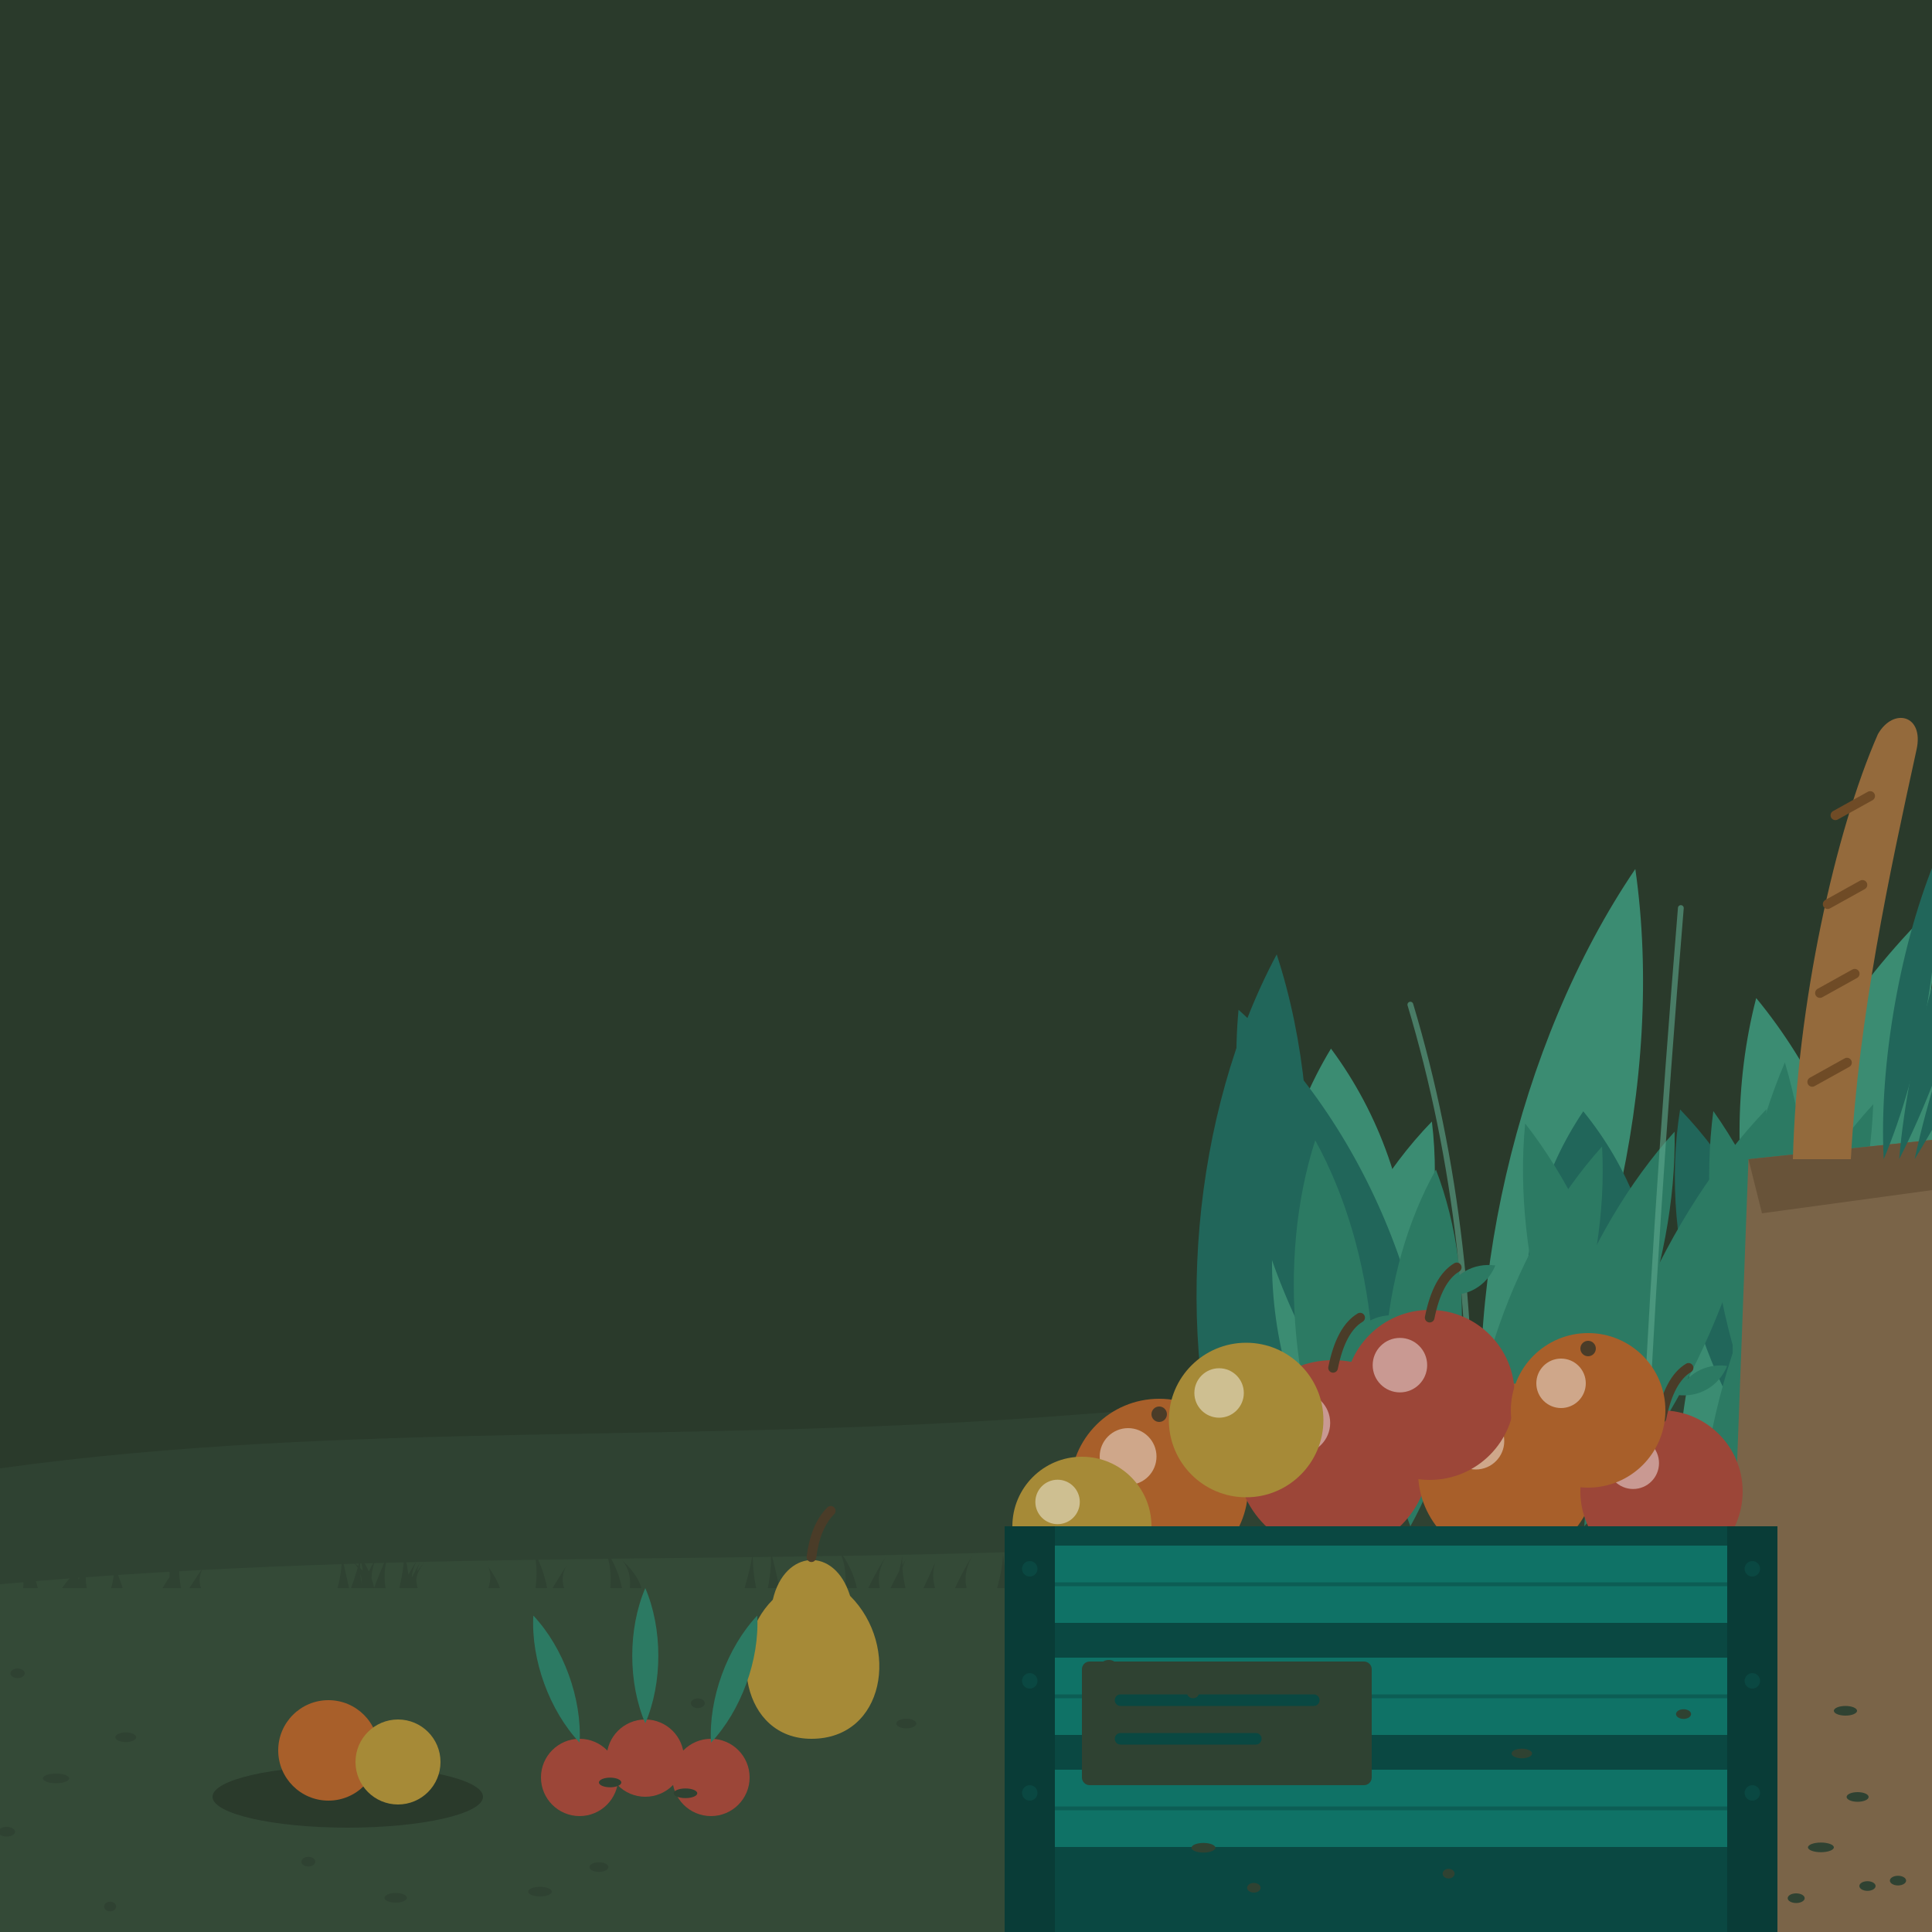
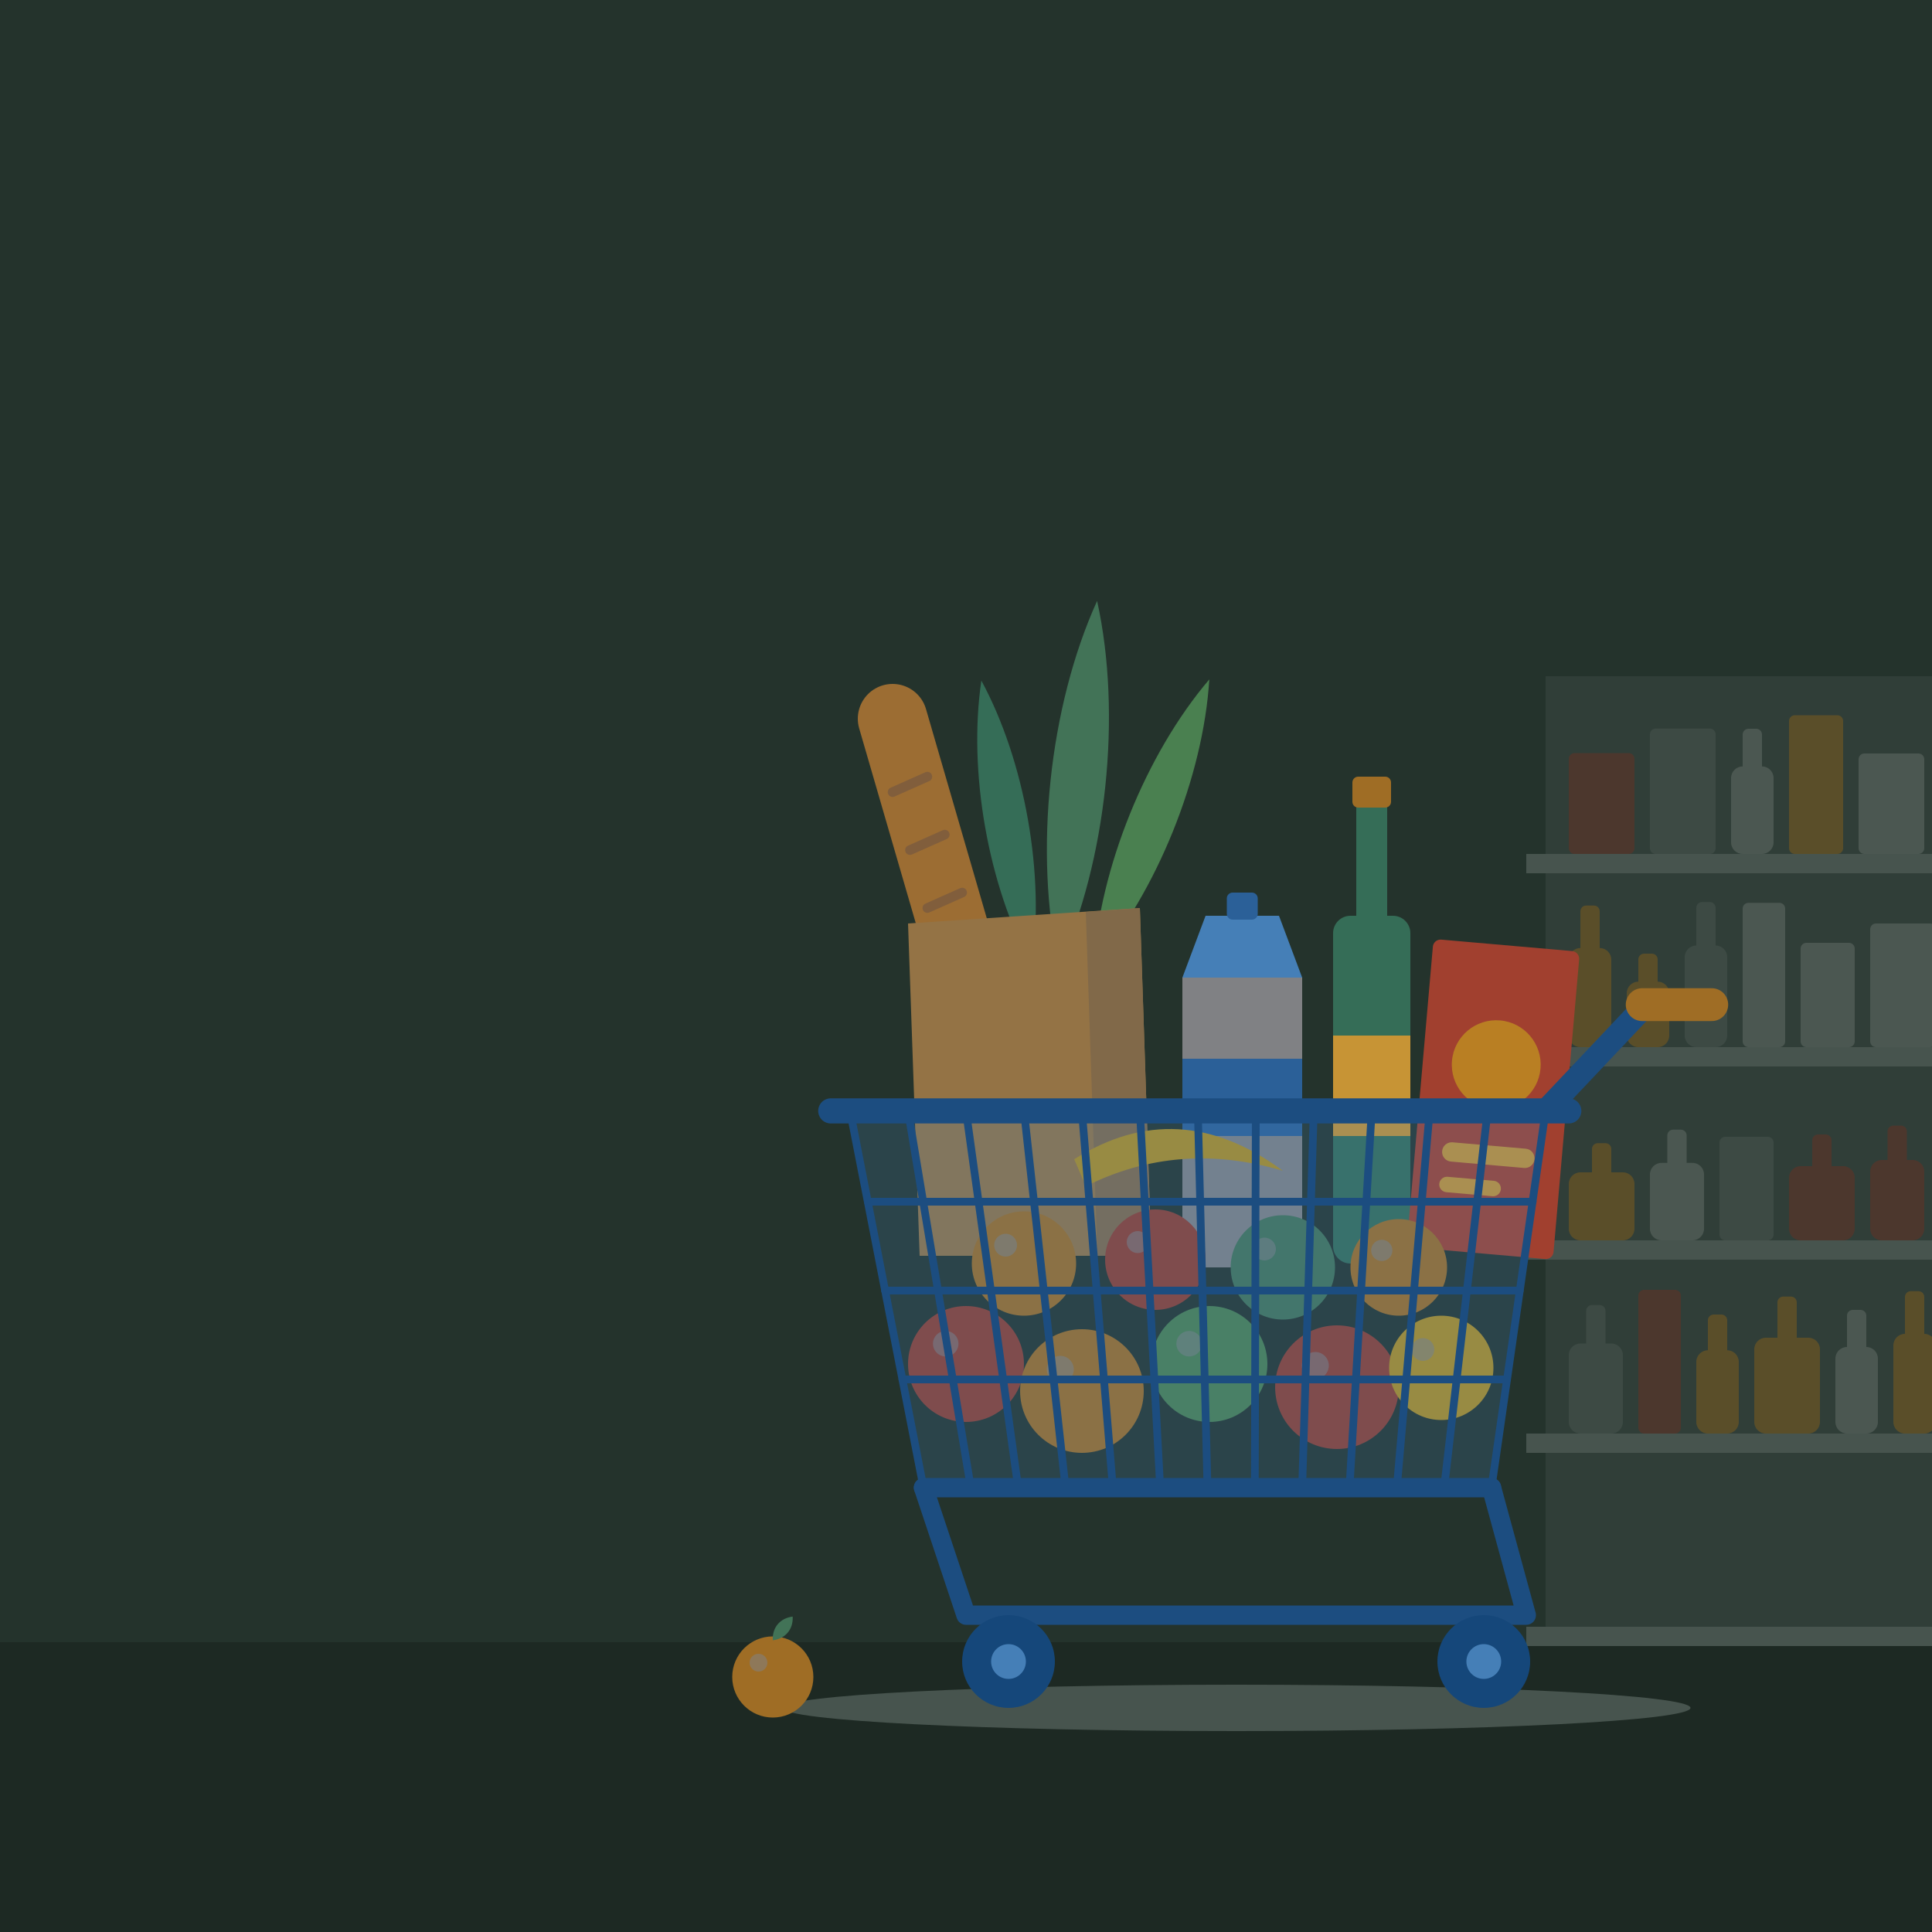
<svg xmlns="http://www.w3.org/2000/svg" viewBox="0 0 1000 1000" width="1000" height="1000">
-   <rect x="0" y="0" width="1000" height="1000" fill="#2a3a2b" />
-   <path d="M0 760C180 735 360 748 560 732C740 718 880 724 1000 712L1000 1000L0 1000Z" fill="#2f4232" />
-   <path d="M0 820C220 800 420 812 640 798C800 788 900 792 1000 786L1000 1000L0 1000Z" fill="#344a37" />
-   <path d="M449.4 822Q454.4 811.7 459.2 804.8Q453.4 813.4 455.4 822ZM462.7 822Q466.1 812 467 805.4Q466.7 813.7 468.7 822ZM181.7 822Q185.3 812 186.7 805.4Q185.7 813.7 187.7 822ZM790 822Q792 814.8 789.8 810Q794 816 796 822ZM87.7 822Q91.6 810.1 93.8 802.1Q91.7 812 93.7 822ZM38.9 822Q44.1 808.9 49.3 800.2Q42.9 811.1 44.9 822ZM650.9 822Q652.3 811.3 648.4 804.2Q654.9 813.1 656.9 822ZM12 822Q12.9 811.9 8 805.2Q16 813.6 18 822ZM187.2 822Q188 813.8 182.7 808.3Q191.2 815.2 193.2 822ZM460.9 822Q465.6 812.5 469.4 806.2Q464.9 814.1 466.9 822ZM516.1 822Q519.1 811.2 519.1 804Q520.1 813 522.1 822ZM659.4 822Q661.4 812.4 658.9 806Q663.4 814 665.4 822ZM994.7 822Q999.3 808.8 1003.1 800Q998.7 811 1000.7 822ZM704.8 822Q706.5 813.3 703.5 807.5Q708.8 814.8 710.8 822ZM286 822Q290.3 814.9 293.3 810.2Q290 816.1 292 822ZM397.4 822Q399.9 809.8 398.6 801.7Q401.4 811.8 403.4 822ZM955 822Q955.6 809.8 950.1 801.7Q959 811.8 961 822ZM206.7 822Q209.6 809.4 209.2 801Q210.7 811.5 212.7 822ZM977.4 822Q978.3 812.8 973.5 806.6Q981.4 814.3 983.4 822ZM626.5 822Q628.3 810.3 625.8 802.4Q630.5 812.2 632.5 822ZM84.1 822Q89.4 813.2 94.6 807.3Q88.1 814.7 90.1 822ZM755 822Q756.8 814.6 754 809.7Q759 815.9 761 822ZM98 822Q102.5 815 105.8 810.3Q102 816.2 104 822ZM174.7 822Q177.4 811.7 176.8 804.8Q178.7 813.4 180.7 822ZM187.7 822Q188.9 810.6 184.8 802.9Q191.7 812.5 193.7 822ZM640.7 822Q643.3 814.6 642.4 809.7Q644.7 815.9 646.7 822ZM209.9 822Q215.1 813.6 220.4 808Q213.9 815 215.9 822ZM800.4 822Q805.3 813.4 809.6 807.7Q804.4 814.8 806.4 822ZM207.7 822Q212.4 812.8 216.4 806.7Q211.7 814.3 213.7 822ZM638.8 822Q644.2 814.7 649.7 809.9Q642.8 815.9 644.8 822ZM210.2 822Q214.6 813.7 217.6 808.2Q214.2 815.1 216.2 822ZM326 822Q326.9 813.4 322.1 807.7Q330 814.9 332 822ZM87.1 822Q88.9 811.6 86 804.6Q91.1 813.3 93.1 822ZM598.3 822Q601.1 812.9 600.5 806.9Q602.3 814.5 604.3 822ZM956.1 822Q959.5 812.2 960.3 805.7Q960.1 813.8 962.1 822ZM863.5 822Q864.9 814.2 861 809Q867.5 815.5 869.5 822ZM905.4 822Q907.2 810 904.4 802Q909.4 812 911.4 822ZM186.8 822Q191.9 810.5 196.8 802.9Q190.8 812.4 192.8 822ZM193.6 822Q198.4 809.1 202.7 800.5Q197.6 811.3 199.6 822ZM600.5 822Q601.6 812.6 597.2 806.4Q604.5 814.2 606.5 822ZM35.7 822Q37.4 809 34.5 800.4Q39.7 811.2 41.7 822ZM701.6 822Q706.1 813.7 709.8 808.2Q705.6 815.1 707.6 822ZM593.5 822Q594.9 813.5 591.3 807.8Q597.5 814.9 599.5 822ZM717.4 822Q719 814.9 716 810.2Q721.4 816.1 723.4 822ZM556.4 822Q559.9 809.8 561.2 801.6Q560.4 811.8 562.4 822ZM277.2 822Q278.8 809.3 275.5 800.9Q281.2 811.5 283.2 822ZM13.6 822Q16.3 813.6 15.7 808Q17.6 815 19.6 822ZM57.5 822Q59.8 814.2 58.4 809.1Q61.5 815.5 63.5 822ZM569.2 822Q571.5 814.5 570 809.6Q573.2 815.8 575.2 822ZM887.9 822Q891.7 808.9 893.5 800.2Q891.9 811.1 893.9 822ZM688.2 822Q689.5 811.5 685.5 804.6Q692.2 813.3 694.2 822ZM32.1 822Q37 815.3 41.6 810.8Q36.1 816.4 38.1 822ZM698 822Q698.7 809 693.3 800.4Q702 811.2 704 822ZM633.2 822Q637.3 812.2 639.9 805.7Q637.2 813.8 639.2 822ZM315.9 822Q316.9 808.8 312.1 800Q319.9 811 321.9 822ZM543.1 822Q548 810.5 552.5 802.9Q547.1 812.4 549.1 822ZM734.1 822Q738.5 810.8 741.8 803.3Q738.1 812.6 740.1 822ZM912 822Q915.9 813.1 918 807.1Q916 814.6 918 822ZM897.8 822Q900.4 809.7 899.5 801.4Q901.8 811.7 903.8 822ZM787.5 822Q790.9 809.7 791.7 801.5Q791.5 811.8 793.5 822ZM622 822Q625.4 812.9 626.3 806.8Q626 814.4 628 822ZM605.9 822Q609.5 814.9 611.1 810.1Q609.9 816.1 611.9 822ZM990.3 822Q994.4 809.6 997 801.3Q994.3 811.7 996.3 822ZM385.4 822Q388.8 810.5 389.7 802.9Q389.4 812.5 391.4 822ZM437.5 822Q438.5 809.9 433.9 801.8Q441.5 811.9 443.5 822ZM747.2 822Q750.7 815.2 751.8 810.7Q751.2 816.3 753.2 822ZM478 822Q481.9 813.9 484.1 808.5Q482 815.2 484 822ZM494.3 822Q499.3 811.3 504 804.2Q498.3 813.1 500.3 822ZM252.8 822Q254.9 815.3 252.6 810.9Q256.8 816.4 258.8 822ZM675.1 822Q676.6 814.1 672.9 808.8Q679.1 815.4 681.1 822Z" fill="#2f4232" />
-   <path d="M0 0C36.7 -86.1 36.7 -201 0 -287.1C-36.7 -201 -36.7 -86.1 0 0Z" fill="#21665a" transform="translate(635.8 780) rotate(5)" />
-   <path d="M0 0C30.2 -63.1 30.2 -147.3 0 -210.5C-30.2 -147.3 -30.2 -63.1 0 0Z" fill="#3b8c72" transform="translate(674 780) rotate(18.6)" />
-   <path d="M0 0C47.9 -71.2 47.9 -166.2 0 -237.5C-47.9 -166.2 -47.9 -71.2 0 0Z" fill="#3b8c72" transform="translate(700.1 780) rotate(-2.7)" />
-   <path d="M0 0C41.5 -82.9 41.5 -193.4 0 -276.2C-41.5 -193.4 -41.5 -82.9 0 0Z" fill="#21665a" transform="translate(741.4 780) rotate(-21.3)" />
-   <path d="M0 0C39.4 -101.7 39.4 -237.2 0 -338.9C-39.4 -237.2 -39.4 -101.7 0 0Z" fill="#3b8c72" transform="translate(770.2 780) rotate(13)" />
-   <path d="M0 0C43.6 -63.1 43.6 -147.2 0 -210.2C-43.6 -147.2 -43.6 -63.1 0 0Z" fill="#3b8c72" transform="translate(802.7 780) rotate(4.3)" />
-   <path d="M0 0C45.6 -61.5 45.6 -143.5 0 -205C-45.6 -143.5 -45.6 -61.5 0 0Z" fill="#21665a" transform="translate(828.8 780) rotate(-2.6)" />
-   <path d="M0 0C42.9 -102.2 42.9 -238.4 0 -340.6C-42.9 -238.4 -42.9 -102.2 0 0Z" fill="#3b8c72" transform="translate(867.5 780) rotate(23.4)" />
-   <path d="M0 0C38 -98.4 38 -229.7 0 -328.1C-38 -229.7 -38 -98.4 0 0Z" fill="#3b8c72" transform="translate(894.3 780) rotate(24.3)" />
-   <path d="M0 0C32.4 -64.7 32.4 -150.9 0 -215.6C-32.4 -150.9 -32.4 -64.7 0 0Z" fill="#21665a" transform="translate(934.1 780) rotate(-17.4)" />
-   <path d="M0 0C41.3 -80.9 41.3 -188.9 0 -269.8C-41.3 -188.9 -41.3 -80.9 0 0Z" fill="#3b8c72" transform="translate(967.4 780) rotate(-12.5)" />
-   <path d="M0 0C26 -60.2 26 -140.5 0 -200.7C-26 -140.5 -26 -60.2 0 0Z" fill="#2c7a63" transform="translate(700 790) rotate(-5.5)" />
-   <path d="M0 0C26 -55.5 26 -129.6 0 -185.1C-26 -129.6 -26 -55.5 0 0Z" fill="#2c7a63" transform="translate(730 790) rotate(4.1)" />
-   <path d="M0 0C26 -62.5 26 -145.9 0 -208.4C-26 -145.9 -26 -62.5 0 0Z" fill="#2c7a63" transform="translate(760 790) rotate(19.4)" />
-   <path d="M0 0C26 -65.5 26 -152.7 0 -218.2C-26 -152.7 -26 -65.5 0 0Z" fill="#2c7a63" transform="translate(790 790) rotate(20.6)" />
-   <path d="M0 0C26 -70.7 26 -164.9 0 -235.6C-26 -164.9 -26 -70.7 0 0Z" fill="#2c7a63" transform="translate(820 790) rotate(23.6)" />
-   <path d="M0 0C26 -65.1 26 -152 0 -217.1C-26 -152 -26 -65.1 0 0Z" fill="#2c7a63" transform="translate(850 790) rotate(-16.2)" />
-   <path d="M0 0C26 -70.8 26 -165.2 0 -236.1C-26 -165.2 -26 -70.8 0 0Z" fill="#2c7a63" transform="translate(880 790) rotate(22.3)" />
-   <path d="M0 0C26 -72.1 26 -168.3 0 -240.5C-26 -168.3 -26 -72.1 0 0Z" fill="#2c7a63" transform="translate(910 790) rotate(3.3)" />
-   <path d="M0 0C26 -66.4 26 -155 0 -221.4C-26 -155 -26 -66.4 0 0Z" fill="#2c7a63" transform="translate(940 790) rotate(-13.9)" />
-   <path d="M760 780Q766 640 730 520" fill="none" stroke="#5ea88d" stroke-width="3" stroke-linecap="round" stroke-linejoin="round" opacity="0.6" />
-   <path d="M850 780Q856 640 870 470" fill="none" stroke="#5ea88d" stroke-width="3" stroke-linecap="round" stroke-linejoin="round" opacity="0.6" />
-   <path d="M930 780Q936 640 956 560" fill="none" stroke="#5ea88d" stroke-width="3" stroke-linecap="round" stroke-linejoin="round" opacity="0.6" />
-   <path d="M905 600L1000 590L1000 1000L890 1000Z" fill="#7a6448" />
-   <path d="M905 600L1000 590L1000 616L912 628Z" fill="#685339" />
-   <path d="M928 600C930 520 950 430 972 380C980 366 996 370 992 388C978 452 962 526 958 600Z" fill="#946a3c" />
-   <path d="M938 560l18 -10" fill="none" stroke="#6f4b26" stroke-width="5" stroke-linecap="round" stroke-linejoin="round" />
-   <path d="M942 514l18 -10" fill="none" stroke="#6f4b26" stroke-width="5" stroke-linecap="round" stroke-linejoin="round" />
-   <path d="M946 468l18 -10" fill="none" stroke="#6f4b26" stroke-width="5" stroke-linecap="round" stroke-linejoin="round" />
-   <path d="M950 422l18 -10" fill="none" stroke="#6f4b26" stroke-width="5" stroke-linecap="round" stroke-linejoin="round" />
-   <path d="M0 0C11 -48 11 -112 0 -160C-11 -112 -11 -48 0 0Z" fill="#21665a" transform="translate(975 600) rotate(10)" />
-   <path d="M0 0C11 -55.8 11 -130.2 0 -186C-11 -130.2 -11 -55.8 0 0Z" fill="#21665a" transform="translate(983 600) rotate(16)" />
-   <path d="M0 0C11 -63.6 11 -148.4 0 -212C-11 -148.4 -11 -63.6 0 0Z" fill="#21665a" transform="translate(991 600) rotate(22)" />
-   <circle cx="600" cy="770" r="46" fill="#a85f2a" />
-   <circle cx="583.9" cy="753.9" r="14.7" fill="#ffffff" opacity="0.45" />
-   <circle cx="600" cy="732" r="4" fill="#4a3c28" />
-   <circle cx="690" cy="754" r="50" fill="#9c4638" />
-   <circle cx="672.5" cy="736.5" r="16" fill="#ffffff" opacity="0.45" />
-   <path d="M690 708q4 -20 14 -26" fill="none" stroke="#4a3c28" stroke-width="5" stroke-linecap="round" stroke-linejoin="round" />
-   <path d="M0 0C7 -9 7 -21 0 -30C-7 -21 -7 -9 0 0Z" fill="#2c7a63" transform="translate(698 696) rotate(60)" />
-   <circle cx="780" cy="762" r="46" fill="#a85f2a" />
-   <circle cx="763.9" cy="745.9" r="14.7" fill="#ffffff" opacity="0.45" />
-   <circle cx="780" cy="724" r="4" fill="#4a3c28" />
-   <circle cx="860" cy="772" r="42" fill="#9c4638" />
-   <circle cx="845.3" cy="757.3" r="13.4" fill="#ffffff" opacity="0.45" />
-   <path d="M860 734q4 -20 14 -26" fill="none" stroke="#4a3c28" stroke-width="5" stroke-linecap="round" stroke-linejoin="round" />
-   <path d="M0 0C7 -9 7 -21 0 -30C-7 -21 -7 -9 0 0Z" fill="#2c7a63" transform="translate(868 722) rotate(60)" />
-   <circle cx="645" cy="735" r="40" fill="#a68a37" />
-   <circle cx="631" cy="721" r="12.8" fill="#ffffff" opacity="0.45" />
-   <circle cx="740" cy="722" r="44" fill="#9c4638" />
-   <circle cx="724.6" cy="706.6" r="14.1" fill="#ffffff" opacity="0.45" />
-   <path d="M740 682q4 -20 14 -26" fill="none" stroke="#4a3c28" stroke-width="5" stroke-linecap="round" stroke-linejoin="round" />
-   <path d="M0 0C7 -9 7 -21 0 -30C-7 -21 -7 -9 0 0Z" fill="#2c7a63" transform="translate(748 670) rotate(60)" />
-   <circle cx="822" cy="730" r="40" fill="#a85f2a" />
-   <circle cx="808" cy="716" r="12.8" fill="#ffffff" opacity="0.45" />
-   <circle cx="822" cy="698" r="4" fill="#4a3c28" />
-   <circle cx="560" cy="790" r="36" fill="#a68a37" />
-   <circle cx="547.4" cy="777.4" r="11.5" fill="#ffffff" opacity="0.45" />
-   <rect x="520" y="790" width="400" height="210" rx="6" fill="#0a4842" />
-   <rect x="520" y="800" width="400" height="40" rx="4" fill="#0f7266" />
-   <rect x="520" y="858" width="400" height="40" rx="4" fill="#0f7266" />
-   <rect x="520" y="916" width="400" height="40" rx="4" fill="#0f7266" />
-   <path d="M540 820L900 820" fill="none" stroke="#0a4842" stroke-width="2" stroke-linecap="round" stroke-linejoin="round" opacity="0.5" />
-   <path d="M540 878L900 878" fill="none" stroke="#0a4842" stroke-width="2" stroke-linecap="round" stroke-linejoin="round" opacity="0.5" />
-   <path d="M540 936L900 936" fill="none" stroke="#0a4842" stroke-width="2" stroke-linecap="round" stroke-linejoin="round" opacity="0.5" />
-   <rect x="520" y="790" width="26" height="210" fill="#093c37" />
-   <rect x="894" y="790" width="26" height="210" fill="#093c37" />
-   <circle cx="533" cy="812" r="4" fill="#0a4842" />
-   <circle cx="533" cy="870" r="4" fill="#0a4842" />
-   <circle cx="533" cy="928" r="4" fill="#0a4842" />
-   <circle cx="907" cy="812" r="4" fill="#0a4842" />
-   <circle cx="907" cy="870" r="4" fill="#0a4842" />
-   <circle cx="907" cy="928" r="4" fill="#0a4842" />
-   <rect x="560" y="860" width="150" height="64" rx="4" fill="#2f4232" />
-   <path d="M580 880h100M580 900h70" fill="none" stroke="#0a4842" stroke-width="6" stroke-linecap="round" stroke-linejoin="round" />
-   <path d="M420 900C384 900 376 852 400 828C406 802 432 800 440 826C466 852 458 900 420 900Z" fill="#a68a37" />
-   <path d="M420 806q2 -16 10 -24" fill="none" stroke="#4a3c28" stroke-width="5" stroke-linecap="round" stroke-linejoin="round" />
-   <circle cx="300" cy="920" r="20" fill="#9c4638" />
-   <circle cx="334" cy="910" r="20" fill="#9c4638" />
-   <circle cx="368" cy="920" r="20" fill="#9c4638" />
-   <path d="M0 0C9 -21 9 -49 0 -70C-9 -49 -9 -21 0 0Z" fill="#2c7a63" transform="translate(300 902) rotate(-20)" />
-   <path d="M0 0C9 -21 9 -49 0 -70C-9 -49 -9 -21 0 0Z" fill="#2c7a63" transform="translate(334 892) rotate(0)" />
-   <path d="M0 0C9 -21 9 -49 0 -70C-9 -49 -9 -21 0 0Z" fill="#2c7a63" transform="translate(368 902) rotate(20)" />
-   <ellipse cx="180" cy="930" rx="70" ry="16" fill="#1f2a20" opacity="0.5" />
-   <circle cx="170" cy="906" r="26" fill="#a85f2a" />
-   <circle cx="206" cy="912" r="22" fill="#a68a37" />
-   <ellipse cx="622.9" cy="956.4" rx="6.2" ry="2.5" fill="#2f4232" />
-   <ellipse cx="942.5" cy="956.2" rx="6.7" ry="2.5" fill="#2f4232" />
-   <ellipse cx="29" cy="920.5" rx="6.8" ry="2.5" fill="#2f4232" />
-   <ellipse cx="649" cy="977.1" rx="3.5" ry="2.5" fill="#2f4232" />
-   <ellipse cx="469.1" cy="892.1" rx="5.2" ry="2.5" fill="#2f4232" />
-   <ellipse cx="573.9" cy="861.7" rx="3.9" ry="2.5" fill="#2f4232" />
-   <ellipse cx="279.5" cy="979.1" rx="6.1" ry="2.5" fill="#2f4232" />
-   <ellipse cx="159.6" cy="963.6" rx="3.6" ry="2.5" fill="#2f4232" />
-   <ellipse cx="617.5" cy="876.5" rx="3" ry="2.5" fill="#2f4232" />
-   <ellipse cx="871.4" cy="887.2" rx="3.9" ry="2.5" fill="#2f4232" />
-   <ellipse cx="982.4" cy="973.4" rx="4.2" ry="2.5" fill="#2f4232" />
-   <ellipse cx="961.5" cy="930.1" rx="5.7" ry="2.5" fill="#2f4232" />
-   <ellipse cx="204.8" cy="982.3" rx="5.8" ry="2.5" fill="#2f4232" />
-   <ellipse cx="966.6" cy="976.2" rx="4.2" ry="2.5" fill="#2f4232" />
-   <ellipse cx="361.2" cy="881.6" rx="3.6" ry="2.5" fill="#2f4232" />
-   <ellipse cx="65.1" cy="899.2" rx="5.4" ry="2.5" fill="#2f4232" />
-   <ellipse cx="3.4" cy="948.1" rx="4.4" ry="2.5" fill="#2f4232" />
-   <ellipse cx="310" cy="966.4" rx="4.9" ry="2.5" fill="#2f4232" />
-   <ellipse cx="315.8" cy="922.6" rx="5.8" ry="2.5" fill="#2f4232" />
-   <ellipse cx="57" cy="986.8" rx="3.1" ry="2.5" fill="#2f4232" />
-   <ellipse cx="749.8" cy="969.8" rx="3.1" ry="2.5" fill="#2f4232" />
-   <ellipse cx="787.7" cy="907.6" rx="5.3" ry="2.5" fill="#2f4232" />
-   <ellipse cx="9.1" cy="866.1" rx="3.7" ry="2.5" fill="#2f4232" />
-   <ellipse cx="955.2" cy="885.5" rx="6" ry="2.5" fill="#2f4232" />
-   <ellipse cx="929.7" cy="982.5" rx="4.4" ry="2.5" fill="#2f4232" />
-   <ellipse cx="354.8" cy="928.2" rx="6.1" ry="2.5" fill="#2f4232" />
+   <rect x="0" y="0" width="1000" height="1000" fill="#24332c" />
+   <rect x="0" y="850" width="1000" height="150" fill="#1d2923" />
+   <rect x="800" y="350" width="200" height="500" fill="#303e38" />
+   <rect x="790" y="442" width="210" height="10" fill="#47544e" />
+   <rect x="812" y="389.8" width="34" height="52.2" rx="3" fill="#4c372d" />
+   <rect x="854" y="377.1" width="34" height="64.9" rx="3" fill="#3d4a44" />
+   <rect x="896" y="396.7" width="22" height="45.3" rx="6" fill="#4b5751" />
+   <rect x="902" y="377.2" width="10" height="25.9" rx="3" fill="#4b5751" />
+   <rect x="926" y="370.2" width="28" height="71.8" rx="3" fill="#5a4e29" />
+   <rect x="962" y="390" width="34" height="52" rx="3" fill="#4b5751" />
+   <rect x="790" y="542" width="210" height="10" fill="#47544e" />
+   <rect x="812" y="490.7" width="22" height="51.3" rx="6" fill="#5a4e29" />
+   <rect x="818" y="468.7" width="10" height="29.3" rx="3" fill="#5a4e29" />
+   <rect x="842" y="508.1" width="22" height="33.9" rx="6" fill="#5a4e29" />
+   <rect x="848" y="493.6" width="10" height="19.4" rx="3" fill="#5a4e29" />
+   <rect x="872" y="489.4" width="22" height="52.6" rx="6" fill="#3d4a44" />
+   <rect x="878" y="466.9" width="10" height="30" rx="3" fill="#3d4a44" />
+   <rect x="902" y="467.3" width="22" height="74.7" rx="3" fill="#4b5751" />
+   <rect x="932" y="488" width="28" height="54" rx="3" fill="#4b5751" />
+   <rect x="968" y="478" width="34" height="64" rx="3" fill="#4b5751" />
+   <rect x="790" y="642" width="210" height="10" fill="#47544e" />
+   <rect x="812" y="606.8" width="34" height="35.2" rx="6" fill="#5a4e29" />
+   <rect x="824" y="591.7" width="10" height="20.1" rx="3" fill="#5a4e29" />
+   <rect x="854" y="601.9" width="28" height="40.1" rx="6" fill="#4b5751" />
+   <rect x="863" y="584.7" width="10" height="22.9" rx="3" fill="#4b5751" />
+   <rect x="890" y="588.4" width="28" height="53.6" rx="3" fill="#3d4a44" />
+   <rect x="926" y="603.6" width="34" height="38.4" rx="6" fill="#4c372d" />
+   <rect x="938" y="587.2" width="10" height="21.9" rx="3" fill="#4c372d" />
+   <rect x="968" y="600.4" width="28" height="41.6" rx="6" fill="#4c372d" />
+   <rect x="977" y="582.6" width="10" height="23.8" rx="3" fill="#4c372d" />
+   <rect x="790" y="742" width="210" height="10" fill="#47544e" />
+   <rect x="812" y="695.4" width="28" height="46.6" rx="6" fill="#3d4a44" />
+   <rect x="821" y="675.5" width="10" height="26.6" rx="3" fill="#3d4a44" />
+   <rect x="848" y="667.6" width="22" height="74.4" rx="3" fill="#4c372d" />
+   <rect x="878" y="698.9" width="22" height="43.1" rx="6" fill="#5a4e29" />
+   <rect x="884" y="680.4" width="10" height="24.6" rx="3" fill="#5a4e29" />
+   <rect x="908" y="692.4" width="34" height="49.6" rx="6" fill="#5a4e29" />
+   <rect x="920" y="671.1" width="10" height="28.4" rx="3" fill="#5a4e29" />
+   <rect x="950" y="697.2" width="22" height="44.8" rx="6" fill="#4b5751" />
+   <rect x="956" y="678" width="10" height="25.6" rx="3" fill="#4b5751" />
+   <rect x="980" y="690.4" width="22" height="51.6" rx="6" fill="#5a4e29" />
+   <rect x="986" y="668.3" width="10" height="29.5" rx="3" fill="#5a4e29" />
+   <rect x="790" y="842" width="210" height="10" fill="#47544e" />
+   <ellipse cx="640" cy="884" rx="235" ry="12" fill="#47544e" />
+   <path d="M505 520L462 372" fill="none" stroke="#9c6d33" stroke-width="36" stroke-linecap="round" stroke-linejoin="round" />
+   <path d="M480 470L498 462" fill="none" stroke="#815e3c" stroke-width="5" stroke-linecap="round" stroke-linejoin="round" />
+   <path d="M471 440L489 432" fill="none" stroke="#815e3c" stroke-width="5" stroke-linecap="round" stroke-linejoin="round" />
+   <path d="M462 410L480 402" fill="none" stroke="#815e3c" stroke-width="5" stroke-linecap="round" stroke-linejoin="round" />
+   <path d="M0 0C19 -57 19 -133 0 -190C-19 -133 -19 -57 0 0Z" fill="#427357" transform="translate(548 500) rotate(6)" />
+   <path d="M0 0C16 -48 16 -112 0 -160C-16 -112 -16 -48 0 0Z" fill="#4a8050" transform="translate(566 500) rotate(22)" />
+   <path d="M0 0C15 -45 15 -105 0 -150C-15 -105 -15 -45 0 0Z" fill="#356d57" transform="translate(534 500) rotate(-10)" />
+   <path d="M470 478L590 470L596 650L476 650Z" fill="#947345" />
+   <path d="M562 472L590 470L596 650L568 650Z" fill="#816949" />
+   <path d="M612 506L674 506L662 474L624 474Z" fill="#457fb7" />
+   <rect x="612" y="506" width="62" height="150" fill="#808184" />
+   <rect x="612" y="548" width="62" height="40" fill="#2b6098" />
+   <rect x="635" y="462" width="16" height="14" rx="3" fill="#2b6098" />
+   <rect x="702" y="414" width="16" height="72" rx="4" fill="#356d57" />
+   <rect x="690" y="474" width="40" height="180" rx="9" fill="#356d57" />
+   <rect x="700" y="402" width="20" height="16" rx="3" fill="#9f6d25" />
+   <rect x="690" y="536" width="40" height="52" fill="#c79435" />
+   <g transform="translate(742 486) rotate(5)">
+     <rect x="0" y="0" width="76" height="160" rx="4" fill="#a1402f" />
+     <circle cx="38" cy="62" r="23" fill="#b97f23" />
+     <rect x="14" y="104" width="48" height="10" rx="5" fill="#c79435" />
+     <rect x="14" y="122" width="32" height="8" rx="4" fill="#c79435" />
+   </g>
+   <path d="M556 600Q610 566 664 606Q610 590 562 614Z" fill="#af8e23" />
+   <circle cx="500" cy="706" r="30" fill="#8f3d30" />
+   <circle cx="489.5" cy="695.5" r="6.6" fill="#808184" opacity="0.55" />
+   <circle cx="560" cy="720" r="32" fill="#9f6d25" />
+   <circle cx="548.8" cy="708.8" r="7" fill="#808184" opacity="0.55" />
+   <circle cx="626" cy="706" r="30" fill="#4a8050" />
+   <circle cx="615.5" cy="695.5" r="6.6" fill="#808184" opacity="0.55" />
+   <circle cx="692" cy="718" r="32" fill="#8f3d30" />
+   <circle cx="680.8" cy="706.8" r="7" fill="#808184" opacity="0.55" />
+   <circle cx="746" cy="708" r="27" fill="#af8e23" />
+   <circle cx="736.5" cy="698.5" r="5.9" fill="#808184" opacity="0.55" />
+   <circle cx="530" cy="654" r="27" fill="#9f6d25" />
+   <circle cx="520.5" cy="644.5" r="5.9" fill="#808184" opacity="0.55" />
+   <circle cx="598" cy="652" r="26" fill="#8f3d30" />
+   <circle cx="588.9" cy="642.9" r="5.7" fill="#808184" opacity="0.55" />
+   <circle cx="664" cy="656" r="27" fill="#427357" />
+   <circle cx="654.5" cy="646.5" r="5.9" fill="#808184" opacity="0.55" />
+   <circle cx="724" cy="656" r="25" fill="#9f6d25" />
+   <circle cx="715.2" cy="647.2" r="5.5" fill="#808184" opacity="0.55" />
+   <path d="M440 575L800 575L772 770L478 770Z" fill="#457fb7" opacity="0.22" />
+   <path d="M440 575L478 770" fill="none" stroke="#1c4d80" stroke-width="4" stroke-linecap="round" stroke-linejoin="round" />
+   <path d="M470 575L502.5 770" fill="none" stroke="#1c4d80" stroke-width="4" stroke-linecap="round" stroke-linejoin="round" />
+   <path d="M500 575L527 770" fill="none" stroke="#1c4d80" stroke-width="4" stroke-linecap="round" stroke-linejoin="round" />
+   <path d="M530 575L551.5 770" fill="none" stroke="#1c4d80" stroke-width="4" stroke-linecap="round" stroke-linejoin="round" />
+   <path d="M560 575L576 770" fill="none" stroke="#1c4d80" stroke-width="4" stroke-linecap="round" stroke-linejoin="round" />
+   <path d="M590 575L600.5 770" fill="none" stroke="#1c4d80" stroke-width="4" stroke-linecap="round" stroke-linejoin="round" />
+   <path d="M620 575L625 770" fill="none" stroke="#1c4d80" stroke-width="4" stroke-linecap="round" stroke-linejoin="round" />
+   <path d="M650 575L649.5 770" fill="none" stroke="#1c4d80" stroke-width="4" stroke-linecap="round" stroke-linejoin="round" />
+   <path d="M680 575L674 770" fill="none" stroke="#1c4d80" stroke-width="4" stroke-linecap="round" stroke-linejoin="round" />
+   <path d="M710 575L698.5 770" fill="none" stroke="#1c4d80" stroke-width="4" stroke-linecap="round" stroke-linejoin="round" />
+   <path d="M740 575L723 770" fill="none" stroke="#1c4d80" stroke-width="4" stroke-linecap="round" stroke-linejoin="round" />
+   <path d="M770 575L747.5 770" fill="none" stroke="#1c4d80" stroke-width="4" stroke-linecap="round" stroke-linejoin="round" />
+   <path d="M800 575L772 770" fill="none" stroke="#1c4d80" stroke-width="4" stroke-linecap="round" stroke-linejoin="round" />
+   <path d="M449.2 622L793.3 622" fill="none" stroke="#1c4d80" stroke-width="4" stroke-linecap="round" stroke-linejoin="round" />
+   <path d="M458.1 668L786.6 668" fill="none" stroke="#1c4d80" stroke-width="4" stroke-linecap="round" stroke-linejoin="round" />
+   <path d="M467.1 714L780 714" fill="none" stroke="#1c4d80" stroke-width="4" stroke-linecap="round" stroke-linejoin="round" />
+   <path d="M430 575L812 575" fill="none" stroke="#1c4d80" stroke-width="13" stroke-linecap="round" stroke-linejoin="round" />
+   <path d="M478 770L772 770" fill="none" stroke="#1c4d80" stroke-width="10" stroke-linecap="round" stroke-linejoin="round" />
+   <path d="M800 575L852 520L884 520" fill="none" stroke="#1c4d80" stroke-width="12" stroke-linecap="round" stroke-linejoin="round" />
+   <path d="M850 520L886 520" fill="none" stroke="#9f6d25" stroke-width="17" stroke-linecap="round" stroke-linejoin="round" />
+   <path d="M478 770L500 836L790 836L772 770" fill="none" stroke="#1c4d80" stroke-width="10" stroke-linecap="round" stroke-linejoin="round" />
+   <circle cx="522" cy="860" r="24" fill="#15477a" />
+   <circle cx="522" cy="860" r="9" fill="#457fb7" />
+   <circle cx="768" cy="860" r="24" fill="#15477a" />
+   <circle cx="768" cy="860" r="9" fill="#457fb7" />
+   <circle cx="400" cy="868" r="21" fill="#9f6d25" />
+   <circle cx="392.6" cy="860.6" r="4.6" fill="#808184" opacity="0.55" />
+   <path d="M0 0C4.5 -4.8 4.5 -11.2 0 -16C-4.5 -11.2 -4.5 -4.8 0 0Z" fill="#427357" transform="translate(400 849) rotate(40)" />
</svg>
